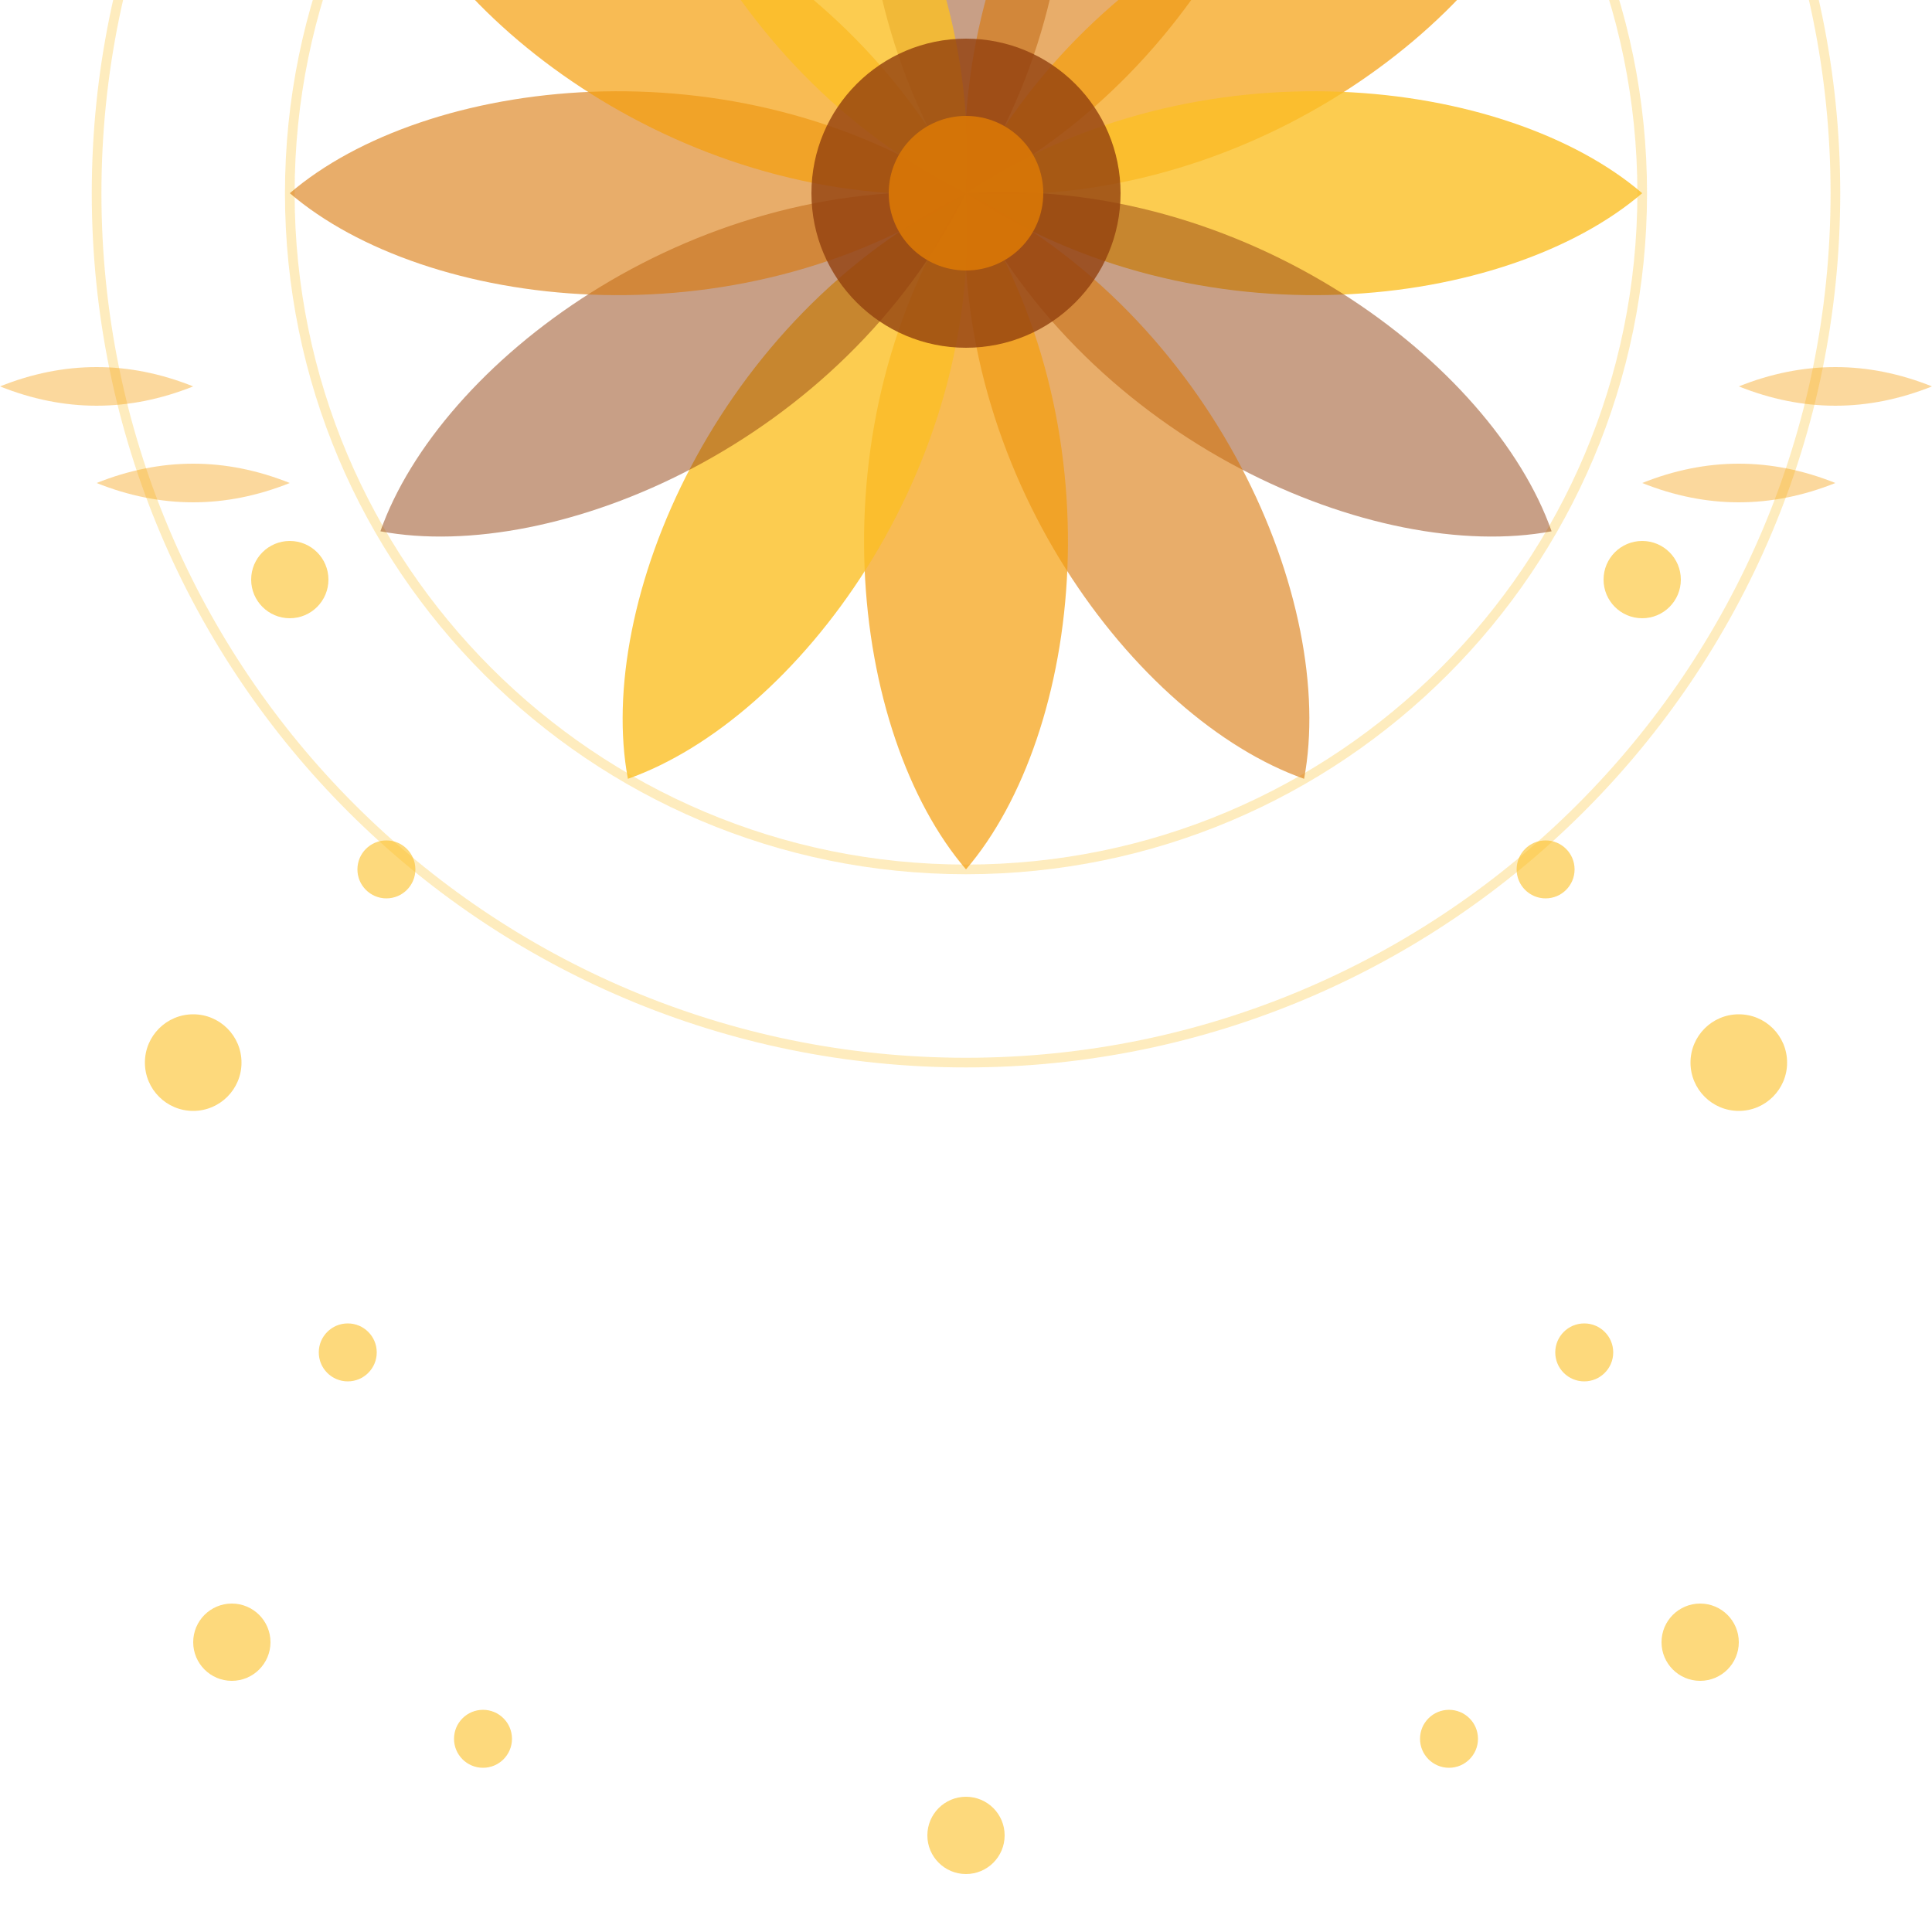
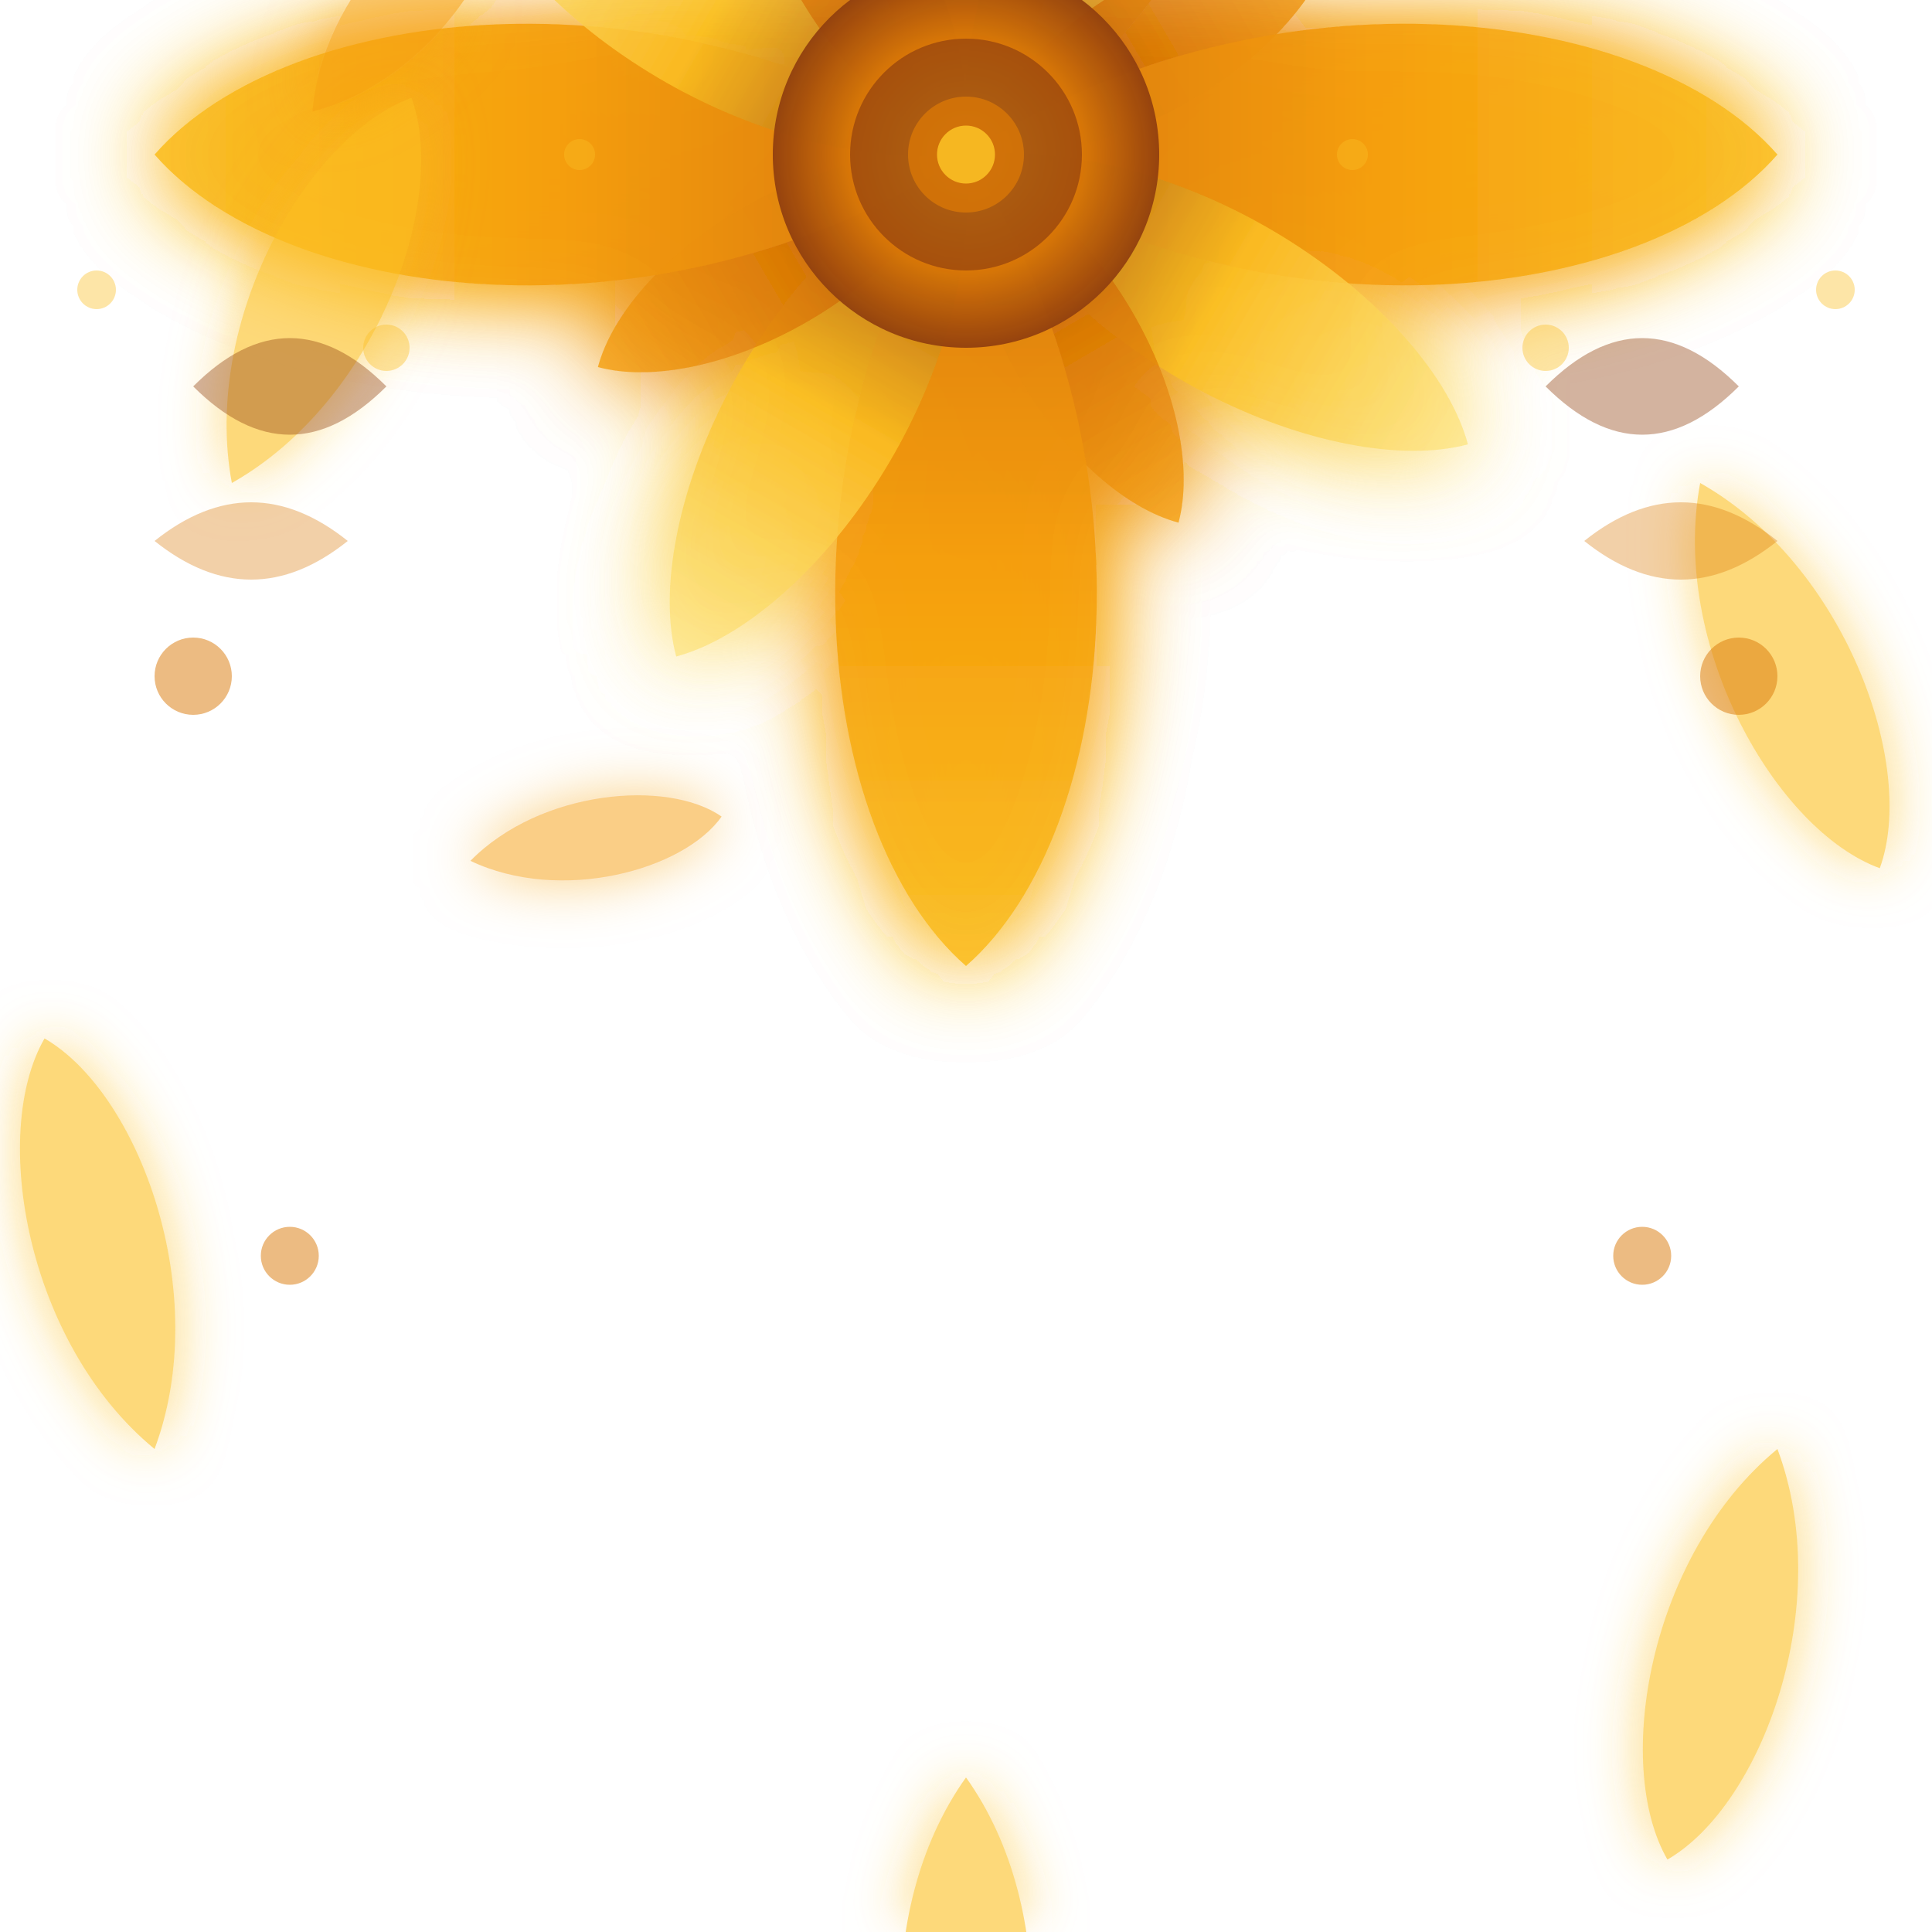
<svg xmlns="http://www.w3.org/2000/svg" viewBox="0 0 100 100" overflow="visible">
  <defs>
-     <path id="petal" d="M0,0 C-8,-12 -6,-28 0,-35 C6,-28 8,-12 0,0Z" />
+     <linearGradient id="petalGrad1" x1="0" y1="0" x2="0" y2="1">
+       <stop offset="0%" stop-color="#fbbf24" />
+       <stop offset="50%" stop-color="#f59e0b" />
+       <stop offset="100%" stop-color="#d97706" />
+     </linearGradient>
+     <linearGradient id="petalGrad2" x1="0" y1="0" x2="0" y2="1">
+       <stop offset="0%" stop-color="#fde68a" />
+       <stop offset="50%" stop-color="#fbbf24" />
+       <stop offset="100%" stop-color="#92400e" />
+     </linearGradient>
+     <linearGradient id="petalGrad3" x1="0" y1="0" x2="0" y2="1">
+       <stop offset="0%" stop-color="#f59e0b" />
+       <stop offset="50%" stop-color="#d97706" />
+       <stop offset="100%" stop-color="#92400e" />
+     </linearGradient>
+     <radialGradient id="centerGlow" cx="50%" cy="50%" r="50%">
+       <stop offset="0%" stop-color="#fbbf24" />
+       <stop offset="60%" stop-color="#d97706" />
+       <stop offset="100%" stop-color="#92400e" />
+     </radialGradient>
+     <filter id="sunGlow" x="-50%" y="-50%" width="200%" height="200%">
+       <feGaussianBlur in="SourceGraphic" stdDeviation="1.5" result="blur" />
+       <feMerge>
+         <feMergeNode in="blur" />
+         <feMergeNode in="SourceGraphic" />
+       </feMerge>
+     </filter>
+     <filter id="warmGlow" x="-100%" y="-100%" width="300%" height="300%">
+       <feGaussianBlur in="SourceGraphic" stdDeviation="2.5" result="blur" />
+       <feMerge>
+         <feMergeNode in="blur" />
+         <feMergeNode in="blur" />
+         <feMergeNode in="SourceGraphic" />
+       </feMerge>
+     </filter>
+     <path id="petalLg" d="M0,0 C-10,-15 -8,-35 0,-42 C8,-35 10,-15 0,0Z" />
+     <path id="petalMd" d="M0,0 C-7,-10 -5,-25 0,-30 C5,-25 7,-10 0,0Z" />
+     <path id="petalSm" d="M0,0 C-5,-7 -4,-18 0,-22 C4,-18 5,-7 0,0Z" />
  </defs>
-   <g opacity="0.3" fill="none" stroke="#fbbf24" stroke-width="0.5">
-     <circle cx="50" cy="10" r="45" />
-     <circle cx="50" cy="10" r="35" />
+   <g filter="url(#warmGlow)">
+     <g transform="translate(50,8)">
+       <use href="#petalLg" transform="rotate(0)" fill="url(#petalGrad1)" opacity="0.9" />
+       <use href="#petalMd" transform="rotate(30)" fill="url(#petalGrad2)" opacity="0.85" />
+       <use href="#petalSm" transform="rotate(60)" fill="url(#petalGrad3)" opacity="0.8" />
+       <use href="#petalLg" transform="rotate(90)" fill="url(#petalGrad1)" opacity="0.9" />
+       <use href="#petalMd" transform="rotate(120)" fill="url(#petalGrad2)" opacity="0.85" />
+       <use href="#petalSm" transform="rotate(150)" fill="url(#petalGrad3)" opacity="0.8" />
+       <use href="#petalLg" transform="rotate(180)" fill="url(#petalGrad1)" opacity="0.9" />
+       <use href="#petalMd" transform="rotate(210)" fill="url(#petalGrad2)" opacity="0.85" />
+       <use href="#petalSm" transform="rotate(240)" fill="url(#petalGrad3)" opacity="0.8" />
+       <use href="#petalLg" transform="rotate(270)" fill="url(#petalGrad1)" opacity="0.9" />
+       <use href="#petalMd" transform="rotate(300)" fill="url(#petalGrad2)" opacity="0.85" />
+       <use href="#petalSm" transform="rotate(330)" fill="url(#petalGrad3)" opacity="0.8" />
+     </g>
  </g>
-   <g transform="translate(50,10)">
-     <use href="#petal" transform="rotate(0)" fill="#92400e" opacity="0.5" />
-     <use href="#petal" transform="rotate(30)" fill="#d97706" opacity="0.6" />
-     <use href="#petal" transform="rotate(60)" fill="#f59e0b" opacity="0.7" />
-     <use href="#petal" transform="rotate(90)" fill="#fbbf24" opacity="0.8" />
-     <use href="#petal" transform="rotate(120)" fill="#92400e" opacity="0.5" />
-     <use href="#petal" transform="rotate(150)" fill="#d97706" opacity="0.6" />
-     <use href="#petal" transform="rotate(180)" fill="#f59e0b" opacity="0.7" />
-     <use href="#petal" transform="rotate(210)" fill="#fbbf24" opacity="0.8" />
-     <use href="#petal" transform="rotate(240)" fill="#92400e" opacity="0.5" />
-     <use href="#petal" transform="rotate(270)" fill="#d97706" opacity="0.6" />
-     <use href="#petal" transform="rotate(300)" fill="#f59e0b" opacity="0.7" />
-     <use href="#petal" transform="rotate(330)" fill="#fbbf24" opacity="0.8" />
+   <circle cx="50" cy="8" r="10" fill="url(#centerGlow)" opacity="0.95" />
+   <circle cx="50" cy="8" r="6" fill="#92400e" opacity="0.7" />
+   <circle cx="50" cy="8" r="3" fill="#d97706" opacity="0.8" />
+   <circle cx="50" cy="8" r="1.5" fill="#fbbf24" opacity="0.9" />
+   <g filter="url(#sunGlow)" fill="#fbbf24" opacity="0.6">
+     <use href="#petalSm" x="12" y="25" transform="rotate(25 12 25)" />
+     <use href="#petalSm" x="88" y="25" transform="rotate(155 88 25)" />
+     <use href="#petalSm" x="8" y="75" transform="rotate(-15 8 75)" />
+     <use href="#petalSm" x="92" y="75" transform="rotate(195 92 75)" />
+     <use href="#petalSm" x="50" y="92" transform="rotate(180 50 92)" />
  </g>
-   <circle cx="50" cy="10" r="8" fill="#92400e" opacity="0.8" />
-   <circle cx="50" cy="10" r="4" fill="#d97706" opacity="0.9" />
-   <g fill="#fbbf24" opacity="0.6">
-     <circle cx="15" cy="30" r="2" />
-     <circle cx="20" cy="45" r="1.5" />
-     <circle cx="10" cy="55" r="2.5" />
-     <circle cx="18" cy="70" r="1.5" />
-     <circle cx="12" cy="85" r="2" />
-     <circle cx="25" cy="90" r="1.5" />
-     <circle cx="50" cy="95" r="2" />
-     <circle cx="75" cy="90" r="1.5" />
-     <circle cx="88" cy="85" r="2" />
-     <circle cx="82" cy="70" r="1.5" />
-     <circle cx="90" cy="55" r="2.5" />
-     <circle cx="80" cy="45" r="1.5" />
-     <circle cx="85" cy="30" r="2" />
+   <g filter="url(#sunGlow)" fill="#f59e0b" opacity="0.5">
+     <use href="#petalSm" x="18" y="12" transform="rotate(40 18 12) scale(0.7)" />
+     <use href="#petalSm" x="82" y="12" transform="rotate(140 82 12) scale(0.7)" />
+     <use href="#petalSm" x="5" y="50" transform="rotate(80 5 50) scale(0.6)" />
+     <use href="#petalSm" x="95" y="50" transform="rotate(100 95 50) scale(0.6)" />
  </g>
-   <g fill="#f59e0b" opacity="0.4">
-     <path d="M0 20 Q5 18 10 20 Q5 22 0 20Z" />
-     <path d="M90 20 Q95 18 100 20 Q95 22 90 20Z" />
-     <path d="M5 25 Q10 23 15 25 Q10 27 5 25Z" />
-     <path d="M85 25 Q90 23 95 25 Q90 27 85 25Z" />
+   <g fill="#d97706" opacity="0.5">
+     <circle cx="10" cy="35" r="2" />
+     <circle cx="90" cy="35" r="2" />
+     <circle cx="15" cy="65" r="1.5" />
+     <circle cx="85" cy="65" r="1.5" />
  </g>
+   <g fill="#fbbf24" opacity="0.4">
+     <circle cx="20" cy="18" r="1.2" />
+     <circle cx="80" cy="18" r="1.2" />
+     <circle cx="30" cy="8" r="0.8" />
+     <circle cx="70" cy="8" r="0.8" />
+     <circle cx="5" cy="15" r="1" />
+     <circle cx="95" cy="15" r="1" />
+   </g>
+   <path d="M10 20 Q15 15 20 20 Q15 25 10 20Z" fill="#92400e" opacity="0.4" />
+   <path d="M80 20 Q85 15 90 20 Q85 25 80 20Z" fill="#92400e" opacity="0.4" />
+   <path d="M8 28 Q13 24 18 28 Q13 32 8 28Z" fill="#d97706" opacity="0.35" />
+   <path d="M82 28 Q87 24 92 28 Q87 32 82 28Z" fill="#d97706" opacity="0.35" />
</svg>
